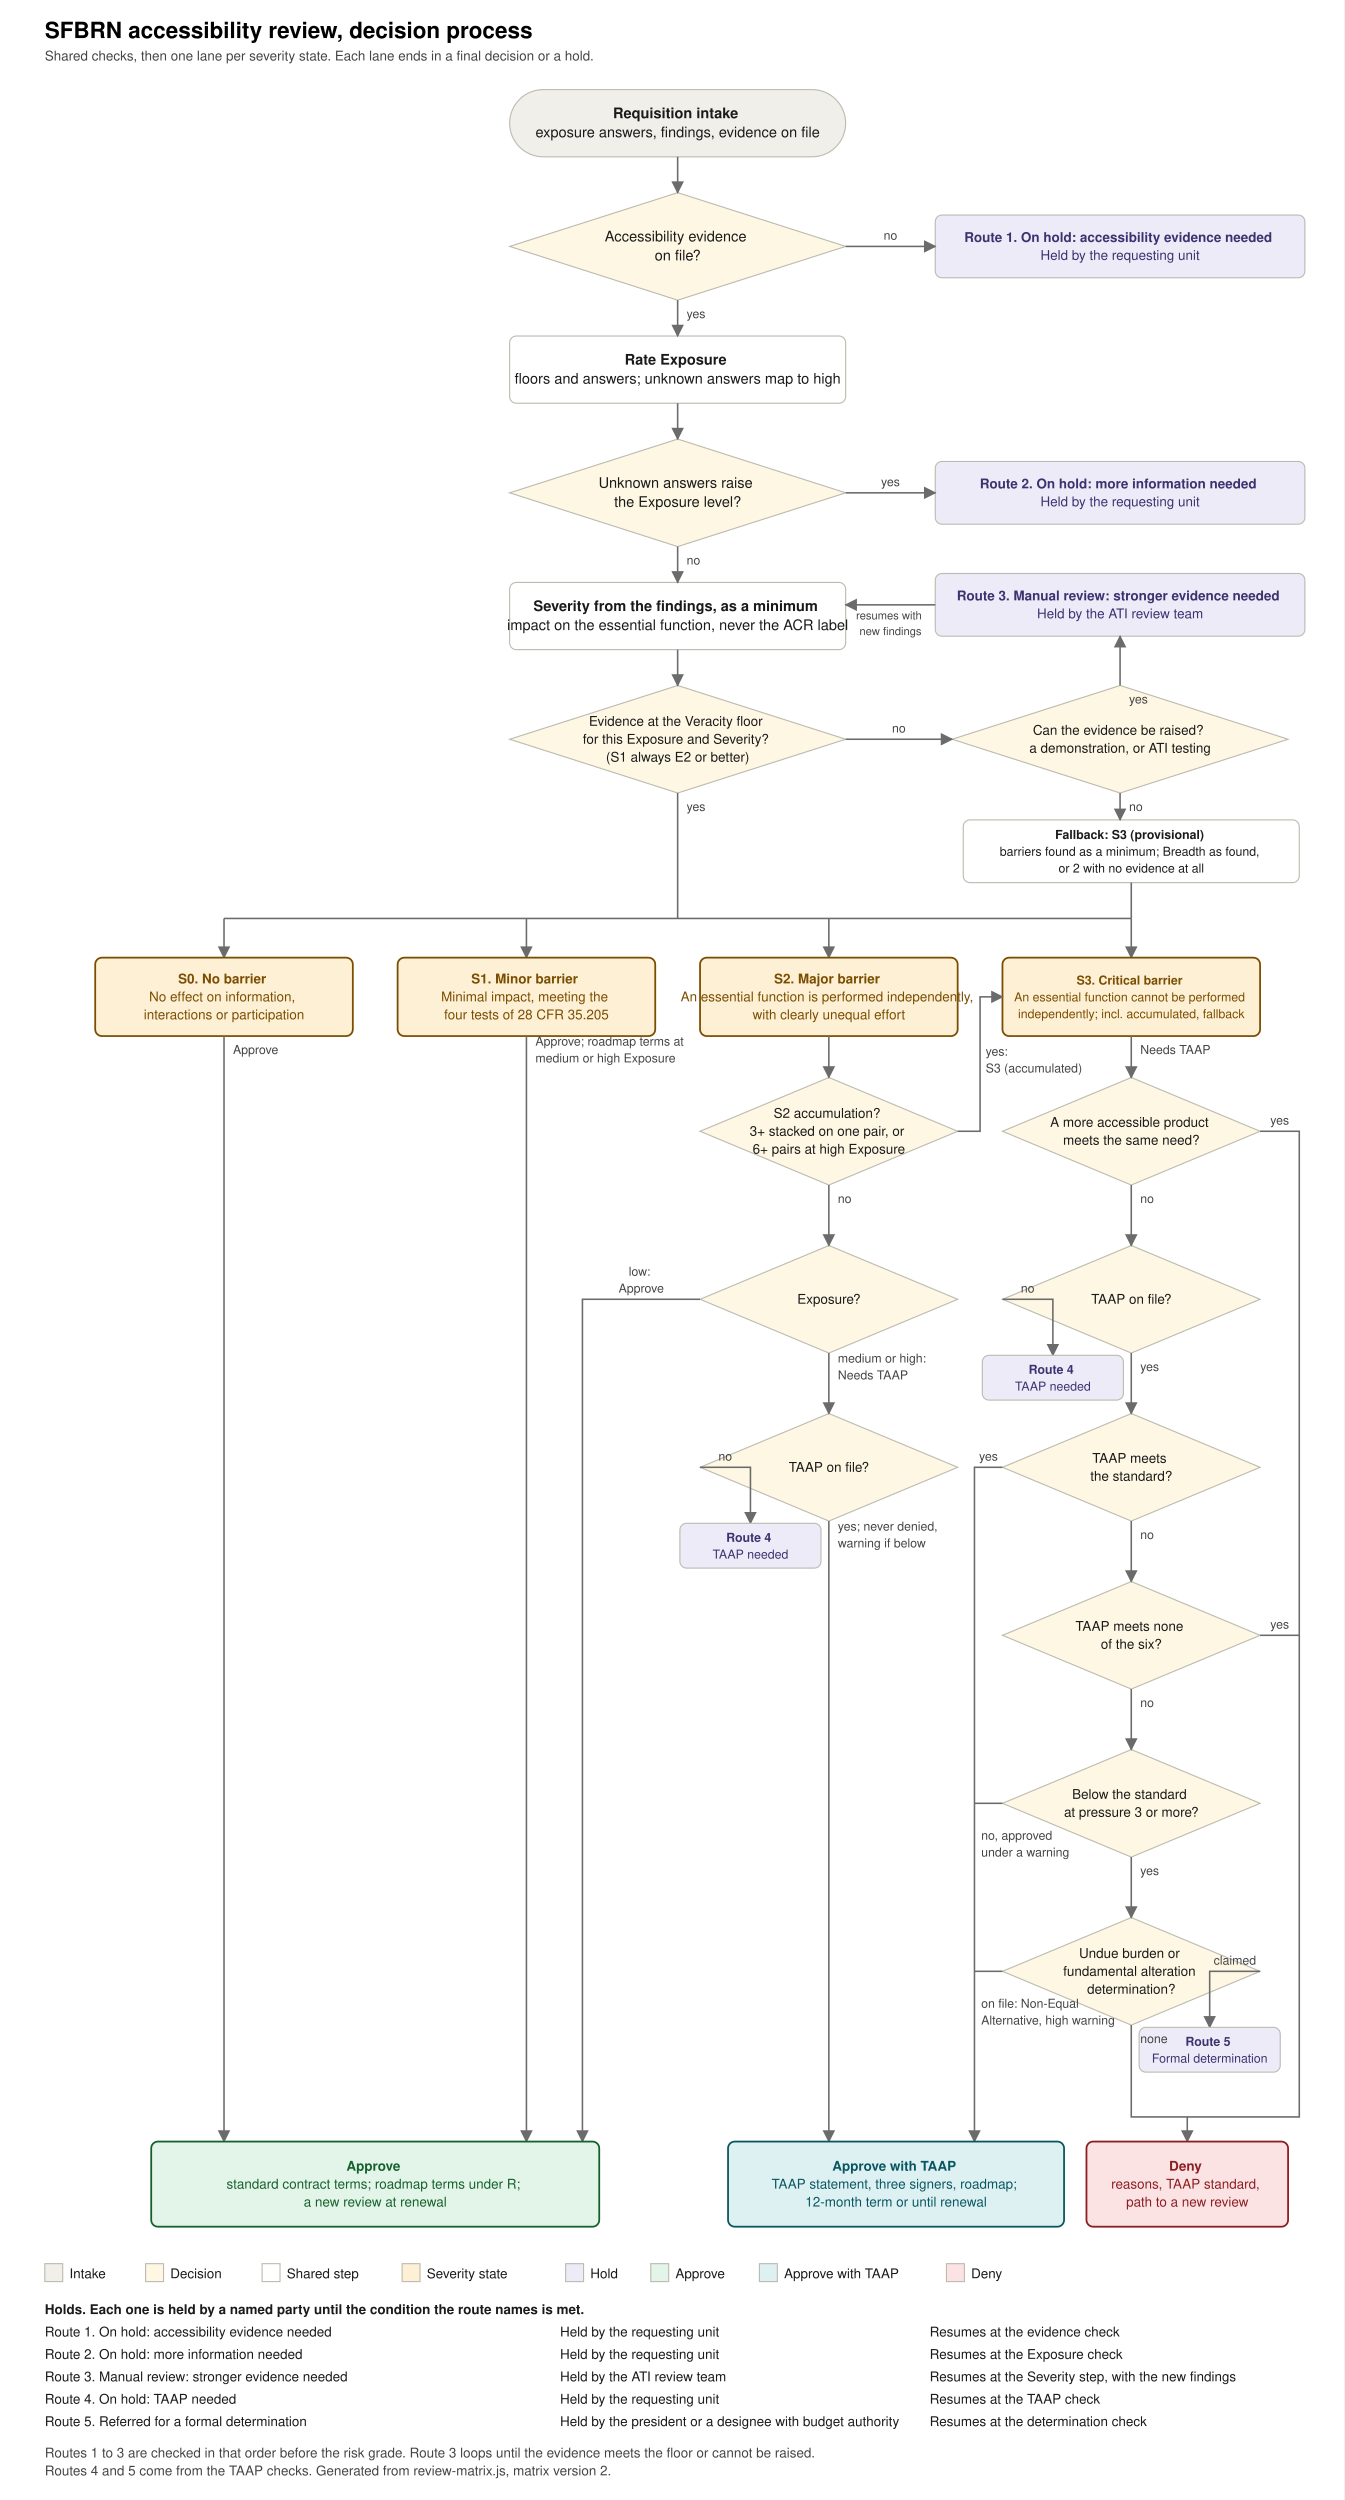
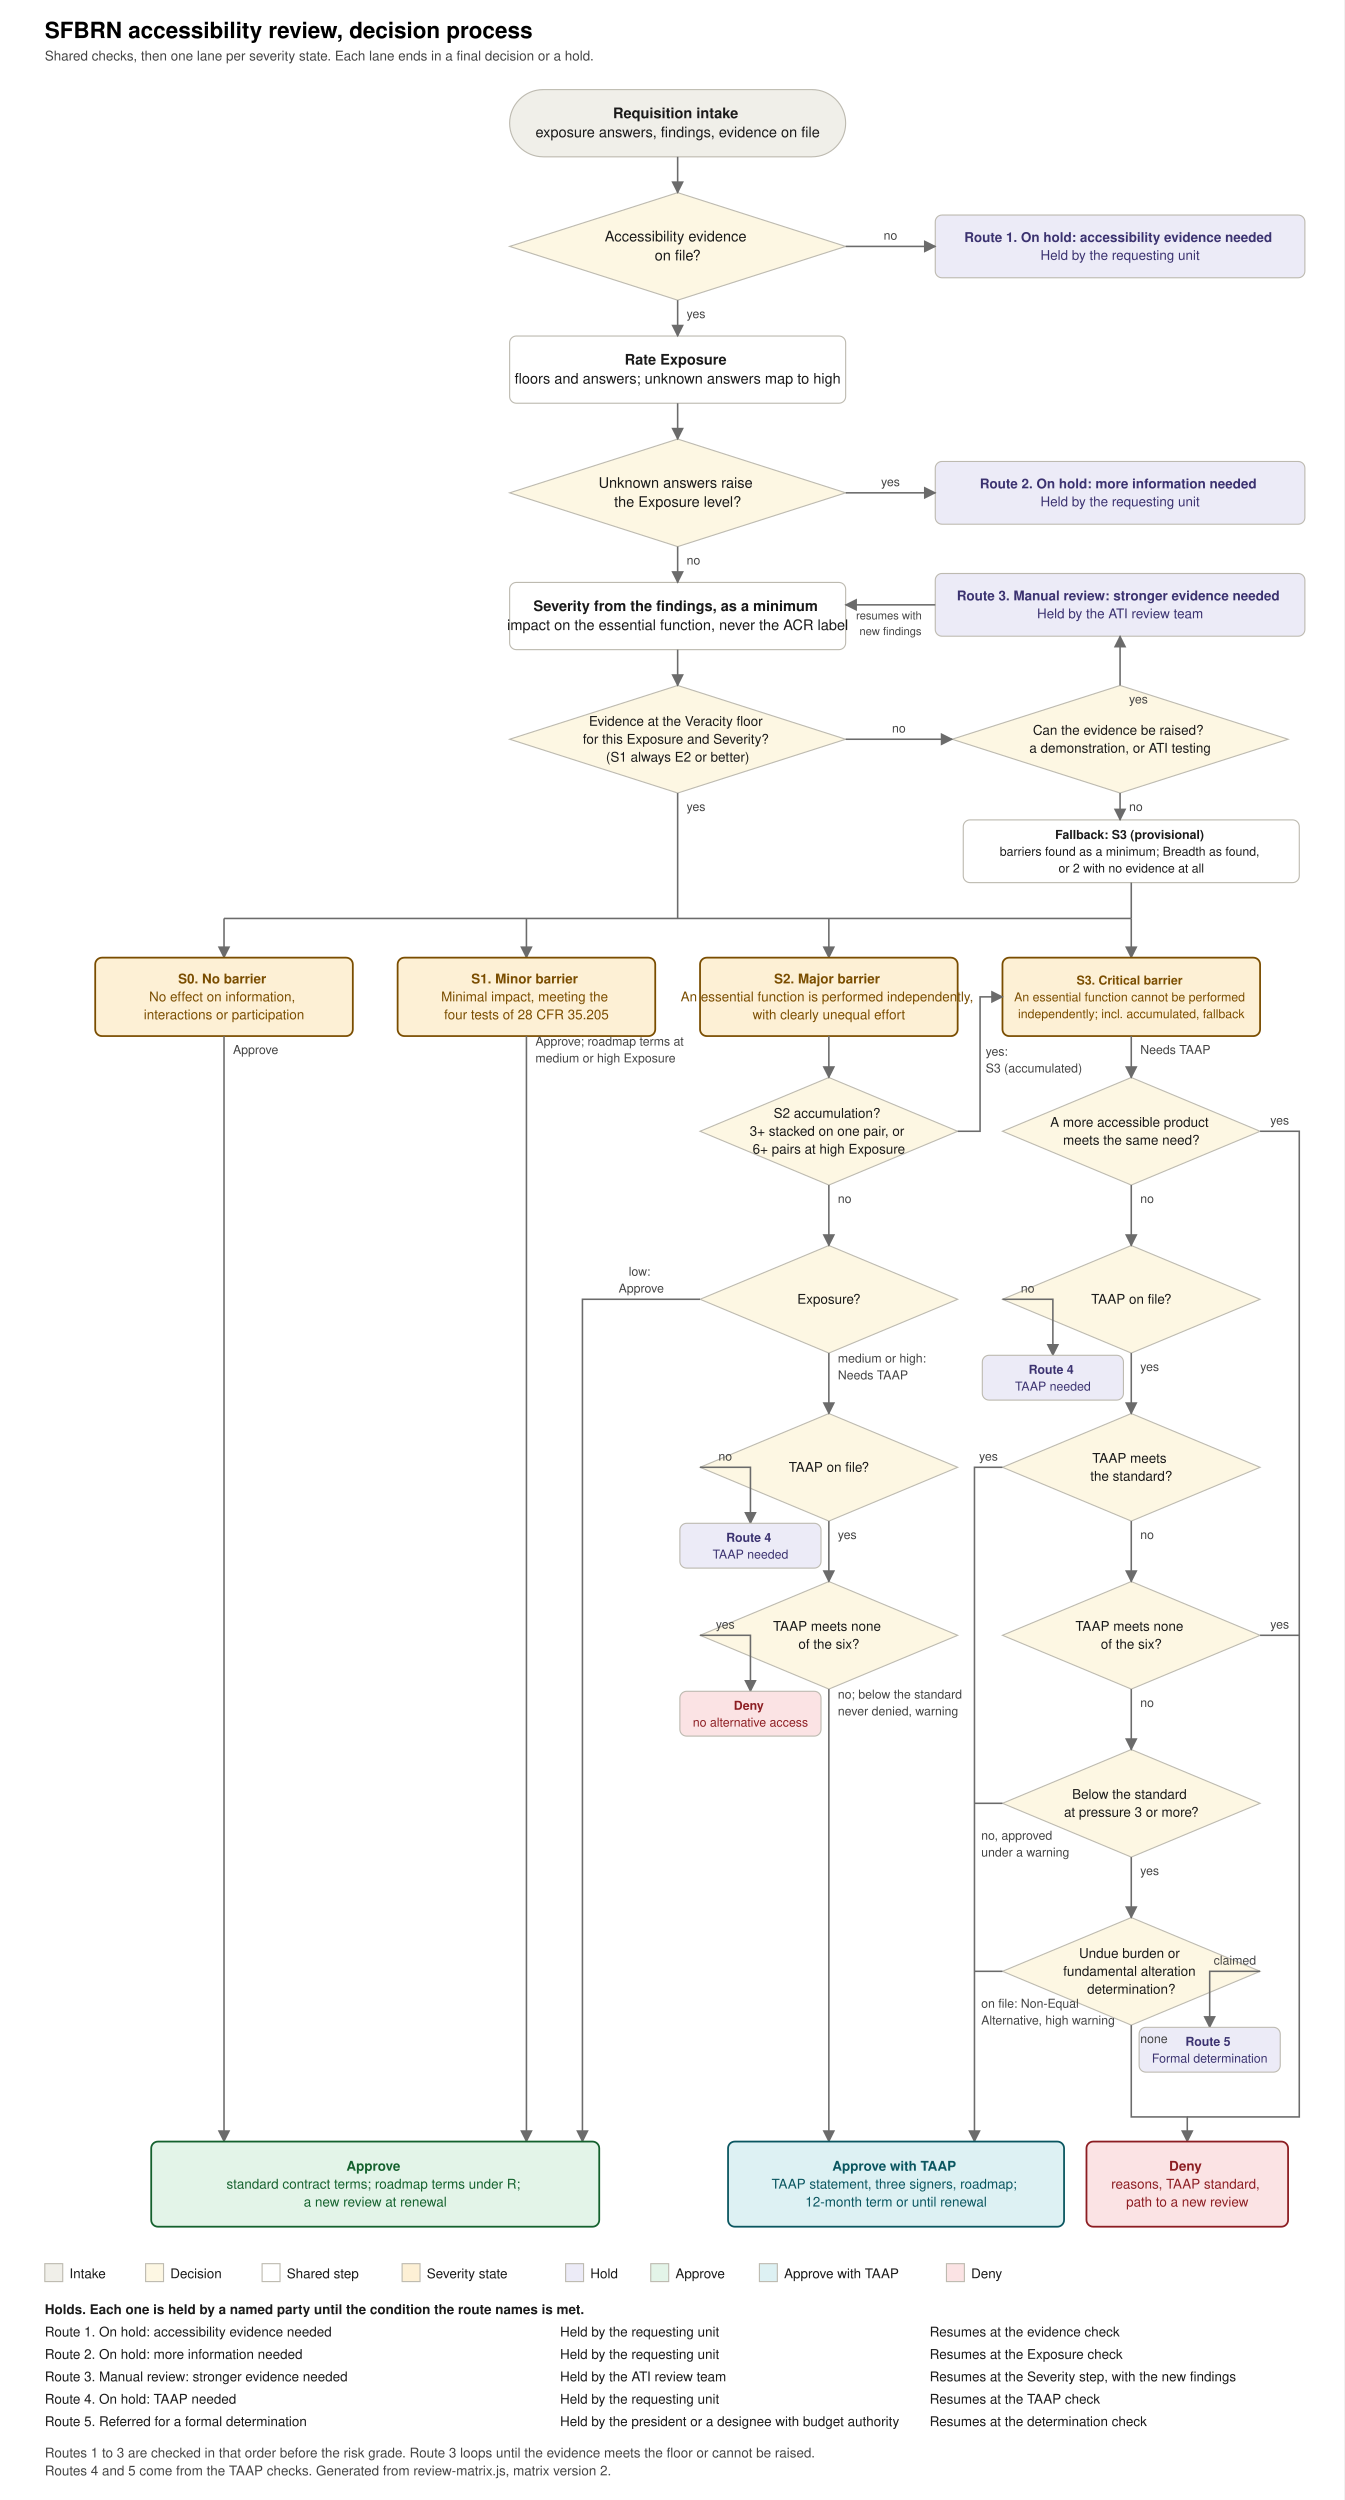
<svg xmlns="http://www.w3.org/2000/svg" viewBox="0 0 1200 2232" width="1200" height="2232" role="img" aria-labelledby="t d" font-family="Segoe UI, system-ui, -apple-system, Helvetica, Arial, sans-serif">
  <defs>
    <marker id="head" viewBox="0 0 10 10" refX="9" refY="5" markerWidth="8" markerHeight="8" orient="auto-start-reverse">
      <path d="M0,0 L10,5 L0,10 z" fill="#6b6b6b" />
    </marker>
  </defs>
  <rect width="1200" height="2232" fill="#ffffff" />
  <text x="40" y="34" font-size="20" font-weight="700">SFBRN accessibility review, decision process</text>
  <text x="40" y="54" font-size="12" fill="#444444">Shared checks, then one lane per severity state. Each lane ends in a final decision or a hold.</text>
  <rect x="455" y="80" width="300" height="60" rx="30" fill="#f0efe9" stroke="#bdbab0" stroke-width="1" />
  <text x="605" y="105.5" text-anchor="middle" font-size="13" fill="#1a1a1a">
    <tspan x="605" dy="0" font-weight="600">Requisition intake</tspan>
    <tspan x="605" dy="17" font-weight="400">exposure answers, findings, evidence on file</tspan>
  </text>
  <polygon points="605,172 755,220 605,268 455,220" fill="#fdf7e3" stroke="#bdbab0" />
  <text x="605" y="215.5" text-anchor="middle" font-size="13" fill="#1a1a1a">
    <tspan x="605" dy="0" font-weight="400">Accessibility evidence</tspan>
    <tspan x="605" dy="17" font-weight="400">on file?</tspan>
  </text>
  <rect x="455" y="300" width="300" height="60" rx="6" fill="#ffffff" stroke="#bdbab0" stroke-width="1" />
  <text x="605" y="325.5" text-anchor="middle" font-size="13" fill="#1a1a1a">
    <tspan x="605" dy="0" font-weight="600">Rate Exposure</tspan>
    <tspan x="605" dy="17" font-weight="400">floors and answers; unknown answers map to high</tspan>
  </text>
  <polygon points="605,392 755,440 605,488 455,440" fill="#fdf7e3" stroke="#bdbab0" />
  <text x="605" y="435.5" text-anchor="middle" font-size="13" fill="#1a1a1a">
    <tspan x="605" dy="0" font-weight="400">Unknown answers raise</tspan>
    <tspan x="605" dy="17" font-weight="400">the Exposure level?</tspan>
  </text>
  <rect x="455" y="520" width="300" height="60" rx="6" fill="#ffffff" stroke="#bdbab0" stroke-width="1" />
  <text x="605" y="545.5" text-anchor="middle" font-size="13" fill="#1a1a1a">
    <tspan x="605" dy="0" font-weight="600">Severity from the findings, as a minimum</tspan>
    <tspan x="605" dy="17" font-weight="400">impact on the essential function, never the ACR label</tspan>
  </text>
  <polygon points="605,612 755,660 605,708 455,660" fill="#fdf7e3" stroke="#bdbab0" />
  <text x="605" y="648" text-anchor="middle" font-size="12" fill="#1a1a1a">
    <tspan x="605" dy="0" font-weight="400">Evidence at the Veracity floor</tspan>
    <tspan x="605" dy="16" font-weight="400">for this Exposure and Severity?</tspan>
    <tspan x="605" dy="16" font-weight="400">(S1 always E2 or better)</tspan>
  </text>
  <rect x="835" y="192" width="330" height="56" rx="6" fill="#ecebf7" stroke="#bdbab0" stroke-width="1" />
  <text x="1000" y="216" text-anchor="middle" font-size="12" fill="#3b3270">
    <tspan x="1000" dy="0" font-weight="600">Route 1. On hold: accessibility evidence needed</tspan>
    <tspan x="1000" dy="16" font-weight="400">Held by the requesting unit</tspan>
  </text>
  <rect x="835" y="412" width="330" height="56" rx="6" fill="#ecebf7" stroke="#bdbab0" stroke-width="1" />
  <text x="1000" y="436" text-anchor="middle" font-size="12" fill="#3b3270">
    <tspan x="1000" dy="0" font-weight="600">Route 2. On hold: more information needed</tspan>
    <tspan x="1000" dy="16" font-weight="400">Held by the requesting unit</tspan>
  </text>
  <path d="M605,140 L605,172" fill="none" stroke="#6b6b6b" stroke-width="1.4" marker-end="url(#head)" />
  <path d="M755,220 L835,220" fill="none" stroke="#6b6b6b" stroke-width="1.4" marker-end="url(#head)" />
  <text x="795" y="214" text-anchor="middle" font-size="11" fill="#444444">
    <tspan x="795" dy="0" font-weight="400">no</tspan>
  </text>
  <path d="M605,268 L605,300" fill="none" stroke="#6b6b6b" stroke-width="1.4" marker-end="url(#head)" />
  <text x="613" y="284" text-anchor="start" font-size="11" fill="#444444">
    <tspan x="613" dy="0" font-weight="400">yes</tspan>
  </text>
  <path d="M605,360 L605,392" fill="none" stroke="#6b6b6b" stroke-width="1.4" marker-end="url(#head)" />
  <path d="M755,440 L835,440" fill="none" stroke="#6b6b6b" stroke-width="1.4" marker-end="url(#head)" />
  <text x="795" y="434" text-anchor="middle" font-size="11" fill="#444444">
    <tspan x="795" dy="0" font-weight="400">yes</tspan>
  </text>
  <path d="M605,488 L605,520" fill="none" stroke="#6b6b6b" stroke-width="1.4" marker-end="url(#head)" />
  <text x="613" y="504" text-anchor="start" font-size="11" fill="#444444">
    <tspan x="613" dy="0" font-weight="400">no</tspan>
  </text>
  <path d="M605,580 L605,612" fill="none" stroke="#6b6b6b" stroke-width="1.4" marker-end="url(#head)" />
  <polygon points="1000,612 1150,660 1000,708 850,660" fill="#fdf7e3" stroke="#bdbab0" />
  <text x="1000" y="656" text-anchor="middle" font-size="12" fill="#1a1a1a">
    <tspan x="1000" dy="0" font-weight="400">Can the evidence be raised?</tspan>
    <tspan x="1000" dy="16" font-weight="400">a demonstration, or ATI testing</tspan>
  </text>
  <path d="M755,660 L850,660" fill="none" stroke="#6b6b6b" stroke-width="1.4" marker-end="url(#head)" />
  <text x="802.5" y="654" text-anchor="middle" font-size="11" fill="#444444">
    <tspan x="802.5" dy="0" font-weight="400">no</tspan>
  </text>
  <rect x="835" y="512" width="330" height="56" rx="6" fill="#ecebf7" stroke="#bdbab0" stroke-width="1" />
  <text x="1000" y="536" text-anchor="middle" font-size="12" fill="#3b3270">
    <tspan x="1000" dy="0" font-weight="600">Route 3. Manual review: stronger evidence needed</tspan>
    <tspan x="1000" dy="16" font-weight="400">Held by the ATI review team</tspan>
  </text>
  <path d="M1000,612 L1000,568" fill="none" stroke="#6b6b6b" stroke-width="1.4" marker-end="url(#head)" />
  <text x="1008" y="628" text-anchor="start" font-size="11" fill="#444444">
    <tspan x="1008" dy="0" font-weight="400">yes</tspan>
  </text>
  <path d="M835,540 L755,540" fill="none" stroke="#6b6b6b" stroke-width="1.4" marker-end="url(#head)" />
  <text x="795" y="553" text-anchor="middle" font-size="10" fill="#444444">
    <tspan x="795" dy="0" font-weight="400">resumes with</tspan>
    <tspan x="795" dy="14" font-weight="400">new findings</tspan>
  </text>
  <rect x="860" y="732" width="300" height="56" rx="6" fill="#ffffff" stroke="#bdbab0" stroke-width="1" />
  <text x="1010" y="749" text-anchor="middle" font-size="11" fill="#1a1a1a">
    <tspan x="1010" dy="0" font-weight="600">Fallback: S3 (provisional)</tspan>
    <tspan x="1010" dy="15" font-weight="400">barriers found as a minimum; Breadth as found,</tspan>
    <tspan x="1010" dy="15" font-weight="400">or 2 with no evidence at all</tspan>
  </text>
  <path d="M1000,708 L1000,732" fill="none" stroke="#6b6b6b" stroke-width="1.4" marker-end="url(#head)" />
  <text x="1008" y="724" text-anchor="start" font-size="11" fill="#444444">
    <tspan x="1008" dy="0" font-weight="400">no</tspan>
  </text>
  <path d="M1010,788 L1010,820" fill="none" stroke="#6b6b6b" stroke-width="1.4" />
  <path d="M605,708 L605,820" fill="none" stroke="#6b6b6b" stroke-width="1.4" />
  <text x="613" y="724" text-anchor="start" font-size="11" fill="#444444">
    <tspan x="613" dy="0" font-weight="400">yes</tspan>
  </text>
  <path d="M200,820 L1010,820" fill="none" stroke="#6b6b6b" stroke-width="1.4" />
  <path d="M200,820 L200,855" fill="none" stroke="#6b6b6b" stroke-width="1.4" marker-end="url(#head)" />
  <path d="M470,820 L470,855" fill="none" stroke="#6b6b6b" stroke-width="1.4" marker-end="url(#head)" />
  <path d="M740,820 L740,855" fill="none" stroke="#6b6b6b" stroke-width="1.4" marker-end="url(#head)" />
  <path d="M1010,820 L1010,855" fill="none" stroke="#6b6b6b" stroke-width="1.4" marker-end="url(#head)" />
  <rect x="85" y="855" width="230" height="70" rx="6" fill="#fdf0d5" stroke="#7a4d00" stroke-width="1.6" />
  <text x="200" y="878" text-anchor="middle" font-size="12" fill="#7a4d00">
    <tspan x="200" dy="0" font-weight="600">S0. No barrier</tspan>
    <tspan x="200" dy="16" font-weight="400">No effect on information,</tspan>
    <tspan x="200" dy="16" font-weight="400">interactions or participation</tspan>
  </text>
  <rect x="355" y="855" width="230" height="70" rx="6" fill="#fdf0d5" stroke="#7a4d00" stroke-width="1.6" />
  <text x="470" y="878" text-anchor="middle" font-size="12" fill="#7a4d00">
    <tspan x="470" dy="0" font-weight="600">S1. Minor barrier</tspan>
    <tspan x="470" dy="16" font-weight="400">Minimal impact, meeting the</tspan>
    <tspan x="470" dy="16" font-weight="400">four tests of 28 CFR 35.205</tspan>
  </text>
  <rect x="625" y="855" width="230" height="70" rx="6" fill="#fdf0d5" stroke="#7a4d00" stroke-width="1.6" />
  <text x="740" y="878" text-anchor="middle" font-size="12" fill="#7a4d00">
    <tspan x="740" dy="0" font-weight="600">S2. Major barrier</tspan>
    <tspan x="740" dy="16" font-weight="400">An essential function is performed independently,</tspan>
    <tspan x="740" dy="16" font-weight="400">with clearly unequal effort</tspan>
  </text>
  <rect x="895" y="855" width="230" height="70" rx="6" fill="#fdf0d5" stroke="#7a4d00" stroke-width="1.6" />
  <text x="1010" y="879" text-anchor="middle" font-size="11" fill="#7a4d00">
    <tspan x="1010" dy="0" font-weight="600">S3. Critical barrier</tspan>
    <tspan x="1010" dy="15" font-weight="400">An essential function cannot be performed</tspan>
    <tspan x="1010" dy="15" font-weight="400">independently; incl. accumulated, fallback</tspan>
  </text>
  <path d="M200,925 L200,1912" fill="none" stroke="#6b6b6b" stroke-width="1.4" marker-end="url(#head)" />
  <text x="208" y="941" text-anchor="start" font-size="11" fill="#444444">
    <tspan x="208" dy="0" font-weight="400">Approve</tspan>
  </text>
  <path d="M470,925 L470,1912" fill="none" stroke="#6b6b6b" stroke-width="1.4" marker-end="url(#head)" />
  <text x="478" y="933.5" text-anchor="start" font-size="11" fill="#444444">
    <tspan x="478" dy="0" font-weight="400">Approve; roadmap terms at</tspan>
    <tspan x="478" dy="15" font-weight="400">medium or high Exposure</tspan>
  </text>
  <polygon points="740,962 855,1010 740,1058 625,1010" fill="#fdf7e3" stroke="#bdbab0" />
  <text x="740" y="998" text-anchor="middle" font-size="12" fill="#1a1a1a">
    <tspan x="740" dy="0" font-weight="400">S2 accumulation?</tspan>
    <tspan x="740" dy="16" font-weight="400">3+ stacked on one pair, or</tspan>
    <tspan x="740" dy="16" font-weight="400">6+ pairs at high Exposure</tspan>
  </text>
  <path d="M740,925 L740,962" fill="none" stroke="#6b6b6b" stroke-width="1.4" marker-end="url(#head)" />
  <path d="M855,1010 L875,1010 L875,890 L895,890" fill="none" stroke="#6b6b6b" stroke-width="1.4" marker-end="url(#head)" />
  <text x="880" y="942.5" text-anchor="start" font-size="11" fill="#444444">
    <tspan x="880" dy="0" font-weight="400">yes:</tspan>
    <tspan x="880" dy="15" font-weight="400">S3 (accumulated)</tspan>
  </text>
  <polygon points="740,1112 855,1160 740,1208 625,1160" fill="#fdf7e3" stroke="#bdbab0" />
  <text x="740" y="1164" text-anchor="middle" font-size="12" fill="#1a1a1a">
    <tspan x="740" dy="0" font-weight="400">Exposure?</tspan>
  </text>
  <path d="M740,1058 L740,1112" fill="none" stroke="#6b6b6b" stroke-width="1.4" marker-end="url(#head)" />
  <text x="748" y="1074" text-anchor="start" font-size="11" fill="#444444">
    <tspan x="748" dy="0" font-weight="400">no</tspan>
  </text>
  <path d="M625,1160 L520,1160 L520,1912" fill="none" stroke="#6b6b6b" stroke-width="1.4" marker-end="url(#head)" />
  <text x="572.5" y="1139" text-anchor="middle" font-size="11" fill="#444444">
    <tspan x="572.5" dy="0" font-weight="400">low:</tspan>
    <tspan x="572.5" dy="15" font-weight="400">Approve</tspan>
  </text>
  <polygon points="740,1262 855,1310 740,1358 625,1310" fill="#fdf7e3" stroke="#bdbab0" />
  <text x="740" y="1314" text-anchor="middle" font-size="12" fill="#1a1a1a">
    <tspan x="740" dy="0" font-weight="400">TAAP on file?</tspan>
  </text>
  <path d="M740,1208 L740,1262" fill="none" stroke="#6b6b6b" stroke-width="1.4" marker-end="url(#head)" />
  <text x="748" y="1216.5" text-anchor="start" font-size="11" fill="#444444">
    <tspan x="748" dy="0" font-weight="400">medium or high:</tspan>
    <tspan x="748" dy="15" font-weight="400">Needs TAAP</tspan>
  </text>
  <path d="M625,1310 L670,1310 L670,1360" fill="none" stroke="#6b6b6b" stroke-width="1.4" marker-end="url(#head)" />
  <text x="647.5" y="1304" text-anchor="middle" font-size="11" fill="#444444">
    <tspan x="647.5" dy="0" font-weight="400">no</tspan>
  </text>
  <rect x="607" y="1360" width="126" height="40" rx="6" fill="#ecebf7" stroke="#bdbab0" stroke-width="1" />
  <text x="670" y="1376.5" text-anchor="middle" font-size="11" fill="#3b3270">
    <tspan x="670" dy="0" font-weight="600">Route 4</tspan>
    <tspan x="670" dy="15" font-weight="400">TAAP needed</tspan>
  </text>
-   <path d="M740,1358 L740,1912" fill="none" stroke="#6b6b6b" stroke-width="1.4" marker-end="url(#head)" />
-   <text x="748" y="1366.5" text-anchor="start" font-size="11" fill="#444444">
-     <tspan x="748" dy="0" font-weight="400">yes; never denied,</tspan>
-     <tspan x="748" dy="15" font-weight="400">warning if below</tspan>
+   <polygon points="740,1412 855,1460 740,1508 625,1460" fill="#fdf7e3" stroke="#bdbab0" />
+   <text x="740" y="1456" text-anchor="middle" font-size="12" fill="#1a1a1a">
+     <tspan x="740" dy="0" font-weight="400">TAAP meets none</tspan>
+     <tspan x="740" dy="16" font-weight="400">of the six?</tspan>
+   </text>
+   <path d="M740,1358 L740,1412" fill="none" stroke="#6b6b6b" stroke-width="1.4" marker-end="url(#head)" />
+   <text x="748" y="1374" text-anchor="start" font-size="11" fill="#444444">
+     <tspan x="748" dy="0" font-weight="400">yes</tspan>
+   </text>
+   <path d="M625,1460 L670,1460 L670,1510" fill="none" stroke="#6b6b6b" stroke-width="1.4" marker-end="url(#head)" />
+   <text x="647.5" y="1454" text-anchor="middle" font-size="11" fill="#444444">
+     <tspan x="647.5" dy="0" font-weight="400">yes</tspan>
+   </text>
+   <rect x="607" y="1510" width="126" height="40" rx="6" fill="#fbe3e4" stroke="#bdbab0" stroke-width="1" />
+   <text x="670" y="1526.5" text-anchor="middle" font-size="11" fill="#8c1d22">
+     <tspan x="670" dy="0" font-weight="600">Deny</tspan>
+     <tspan x="670" dy="15" font-weight="400">no alternative access</tspan>
+   </text>
+   <path d="M740,1508 L740,1912" fill="none" stroke="#6b6b6b" stroke-width="1.4" marker-end="url(#head)" />
+   <text x="748" y="1516.5" text-anchor="start" font-size="11" fill="#444444">
+     <tspan x="748" dy="0" font-weight="400">no; below the standard</tspan>
+     <tspan x="748" dy="15" font-weight="400">never denied, warning</tspan>
  </text>
  <polygon points="1010,962 1125,1010 1010,1058 895,1010" fill="#fdf7e3" stroke="#bdbab0" />
  <text x="1010" y="1006" text-anchor="middle" font-size="12" fill="#1a1a1a">
    <tspan x="1010" dy="0" font-weight="400">A more accessible product</tspan>
    <tspan x="1010" dy="16" font-weight="400">meets the same need?</tspan>
  </text>
  <path d="M1010,925 L1010,962" fill="none" stroke="#6b6b6b" stroke-width="1.4" marker-end="url(#head)" />
  <text x="1018" y="941" text-anchor="start" font-size="11" fill="#444444">
    <tspan x="1018" dy="0" font-weight="400">Needs TAAP</tspan>
  </text>
  <path d="M1125,1010 L1160,1010 L1160,1890 L1060,1890" fill="none" stroke="#6b6b6b" stroke-width="1.4" />
  <text x="1142.5" y="1004" text-anchor="middle" font-size="11" fill="#444444">
    <tspan x="1142.5" dy="0" font-weight="400">yes</tspan>
  </text>
  <polygon points="1010,1112 1125,1160 1010,1208 895,1160" fill="#fdf7e3" stroke="#bdbab0" />
  <text x="1010" y="1164" text-anchor="middle" font-size="12" fill="#1a1a1a">
    <tspan x="1010" dy="0" font-weight="400">TAAP on file?</tspan>
  </text>
  <path d="M1010,1058 L1010,1112" fill="none" stroke="#6b6b6b" stroke-width="1.4" marker-end="url(#head)" />
  <text x="1018" y="1074" text-anchor="start" font-size="11" fill="#444444">
    <tspan x="1018" dy="0" font-weight="400">no</tspan>
  </text>
  <path d="M895,1160 L940,1160 L940,1210" fill="none" stroke="#6b6b6b" stroke-width="1.4" marker-end="url(#head)" />
  <text x="917.5" y="1154" text-anchor="middle" font-size="11" fill="#444444">
    <tspan x="917.5" dy="0" font-weight="400">no</tspan>
  </text>
  <rect x="877" y="1210" width="126" height="40" rx="6" fill="#ecebf7" stroke="#bdbab0" stroke-width="1" />
  <text x="940" y="1226.5" text-anchor="middle" font-size="11" fill="#3b3270">
    <tspan x="940" dy="0" font-weight="600">Route 4</tspan>
    <tspan x="940" dy="15" font-weight="400">TAAP needed</tspan>
  </text>
  <polygon points="1010,1262 1125,1310 1010,1358 895,1310" fill="#fdf7e3" stroke="#bdbab0" />
  <text x="1010" y="1306" text-anchor="middle" font-size="12" fill="#1a1a1a">
    <tspan x="1010" dy="0" font-weight="400">TAAP meets</tspan>
    <tspan x="1010" dy="16" font-weight="400">the standard?</tspan>
  </text>
  <path d="M1010,1208 L1010,1262" fill="none" stroke="#6b6b6b" stroke-width="1.4" marker-end="url(#head)" />
  <text x="1018" y="1224" text-anchor="start" font-size="11" fill="#444444">
    <tspan x="1018" dy="0" font-weight="400">yes</tspan>
  </text>
  <path d="M895,1310 L870,1310 L870,1912" fill="none" stroke="#6b6b6b" stroke-width="1.4" marker-end="url(#head)" />
  <text x="882.5" y="1304" text-anchor="middle" font-size="11" fill="#444444">
    <tspan x="882.5" dy="0" font-weight="400">yes</tspan>
  </text>
  <polygon points="1010,1412 1125,1460 1010,1508 895,1460" fill="#fdf7e3" stroke="#bdbab0" />
  <text x="1010" y="1456" text-anchor="middle" font-size="12" fill="#1a1a1a">
    <tspan x="1010" dy="0" font-weight="400">TAAP meets none</tspan>
    <tspan x="1010" dy="16" font-weight="400">of the six?</tspan>
  </text>
  <path d="M1010,1358 L1010,1412" fill="none" stroke="#6b6b6b" stroke-width="1.4" marker-end="url(#head)" />
  <text x="1018" y="1374" text-anchor="start" font-size="11" fill="#444444">
    <tspan x="1018" dy="0" font-weight="400">no</tspan>
  </text>
  <path d="M1125,1460 L1160,1460" fill="none" stroke="#6b6b6b" stroke-width="1.4" />
  <text x="1142.5" y="1454" text-anchor="middle" font-size="11" fill="#444444">
    <tspan x="1142.5" dy="0" font-weight="400">yes</tspan>
  </text>
  <polygon points="1010,1562 1125,1610 1010,1658 895,1610" fill="#fdf7e3" stroke="#bdbab0" />
  <text x="1010" y="1606" text-anchor="middle" font-size="12" fill="#1a1a1a">
    <tspan x="1010" dy="0" font-weight="400">Below the standard</tspan>
    <tspan x="1010" dy="16" font-weight="400">at pressure 3 or more?</tspan>
  </text>
  <path d="M1010,1508 L1010,1562" fill="none" stroke="#6b6b6b" stroke-width="1.4" marker-end="url(#head)" />
  <text x="1018" y="1524" text-anchor="start" font-size="11" fill="#444444">
    <tspan x="1018" dy="0" font-weight="400">no</tspan>
  </text>
  <path d="M895,1610 L870,1610" fill="none" stroke="#6b6b6b" stroke-width="1.4" />
  <text x="876" y="1642.5" text-anchor="start" font-size="11" fill="#444444">
    <tspan x="876" dy="0" font-weight="400">no, approved</tspan>
    <tspan x="876" dy="15" font-weight="400">under a warning</tspan>
  </text>
  <polygon points="1010,1712 1125,1760 1010,1808 895,1760" fill="#fdf7e3" stroke="#bdbab0" />
  <text x="1010" y="1748" text-anchor="middle" font-size="12" fill="#1a1a1a">
    <tspan x="1010" dy="0" font-weight="400">Undue burden or</tspan>
    <tspan x="1010" dy="16" font-weight="400">fundamental alteration</tspan>
    <tspan x="1010" dy="16" font-weight="400">determination?</tspan>
  </text>
  <path d="M1010,1658 L1010,1712" fill="none" stroke="#6b6b6b" stroke-width="1.4" marker-end="url(#head)" />
  <text x="1018" y="1674" text-anchor="start" font-size="11" fill="#444444">
    <tspan x="1018" dy="0" font-weight="400">yes</tspan>
  </text>
  <path d="M895,1760 L870,1760" fill="none" stroke="#6b6b6b" stroke-width="1.4" />
  <text x="876" y="1792.5" text-anchor="start" font-size="11" fill="#444444">
    <tspan x="876" dy="0" font-weight="400">on file: Non-Equal</tspan>
    <tspan x="876" dy="15" font-weight="400">Alternative, high warning</tspan>
  </text>
  <path d="M1125,1760 L1080,1760 L1080,1810" fill="none" stroke="#6b6b6b" stroke-width="1.4" marker-end="url(#head)" />
  <text x="1102.5" y="1754" text-anchor="middle" font-size="11" fill="#444444">
    <tspan x="1102.5" dy="0" font-weight="400">claimed</tspan>
  </text>
  <rect x="1017" y="1810" width="126" height="40" rx="6" fill="#ecebf7" stroke="#bdbab0" stroke-width="1" />
  <text x="1080" y="1826.5" text-anchor="middle" font-size="11" fill="#3b3270">
    <tspan x="1080" dy="0" font-weight="600">Route 5</tspan>
    <tspan x="1080" dy="15" font-weight="400">Formal determination</tspan>
  </text>
  <path d="M1010,1808 L1010,1890 L1060,1890 L1060,1912" fill="none" stroke="#6b6b6b" stroke-width="1.4" marker-end="url(#head)" />
  <text x="1018" y="1824" text-anchor="start" font-size="11" fill="#444444">
    <tspan x="1018" dy="0" font-weight="400">none</tspan>
  </text>
  <rect x="135" y="1912" width="400" height="76" rx="6" fill="#e3f4e8" stroke="#14612d" stroke-width="1.6" />
  <text x="335" y="1938" text-anchor="middle" font-size="12" fill="#14612d">
    <tspan x="335" dy="0" font-weight="600">Approve</tspan>
    <tspan x="335" dy="16" font-weight="400">standard contract terms; roadmap terms under R;</tspan>
    <tspan x="335" dy="16" font-weight="400">a new review at renewal</tspan>
  </text>
  <rect x="650" y="1912" width="300" height="76" rx="6" fill="#ddf1f3" stroke="#0a5660" stroke-width="1.6" />
  <text x="800" y="1938" text-anchor="middle" font-size="12" fill="#0a5660">
    <tspan x="800" dy="0" font-weight="600">Approve with TAAP</tspan>
    <tspan x="800" dy="16" font-weight="400">TAAP statement, three signers, roadmap;</tspan>
    <tspan x="800" dy="16" font-weight="400">12-month term or until renewal</tspan>
  </text>
  <rect x="970" y="1912" width="180" height="76" rx="6" fill="#fbe3e4" stroke="#8c1d22" stroke-width="1.6" />
  <text x="1060" y="1938" text-anchor="middle" font-size="12" fill="#8c1d22">
    <tspan x="1060" dy="0" font-weight="600">Deny</tspan>
    <tspan x="1060" dy="16" font-weight="400">reasons, TAAP standard,</tspan>
    <tspan x="1060" dy="16" font-weight="400">path to a new review</tspan>
  </text>
  <rect x="40" y="2021" width="16" height="16" fill="#f0efe9" stroke="#bdbab0" />
  <text x="62" y="2034" text-anchor="start" font-size="12" fill="#1a1a1a">
    <tspan x="62" dy="0" font-weight="400">Intake</tspan>
  </text>
  <rect x="130" y="2021" width="16" height="16" fill="#fdf7e3" stroke="#bdbab0" />
  <text x="152" y="2034" text-anchor="start" font-size="12" fill="#1a1a1a">
    <tspan x="152" dy="0" font-weight="400">Decision</tspan>
  </text>
  <rect x="234" y="2021" width="16" height="16" fill="#ffffff" stroke="#bdbab0" />
  <text x="256" y="2034" text-anchor="start" font-size="12" fill="#1a1a1a">
    <tspan x="256" dy="0" font-weight="400">Shared step</tspan>
  </text>
  <rect x="359" y="2021" width="16" height="16" fill="#fdf0d5" stroke="#bdbab0" />
  <text x="381" y="2034" text-anchor="start" font-size="12" fill="#1a1a1a">
    <tspan x="381" dy="0" font-weight="400">Severity state</tspan>
  </text>
  <rect x="505" y="2021" width="16" height="16" fill="#ecebf7" stroke="#bdbab0" />
  <text x="527" y="2034" text-anchor="start" font-size="12" fill="#1a1a1a">
    <tspan x="527" dy="0" font-weight="400">Hold</tspan>
  </text>
  <rect x="581" y="2021" width="16" height="16" fill="#e3f4e8" stroke="#bdbab0" />
  <text x="603" y="2034" text-anchor="start" font-size="12" fill="#1a1a1a">
    <tspan x="603" dy="0" font-weight="400">Approve</tspan>
  </text>
  <rect x="678" y="2021" width="16" height="16" fill="#ddf1f3" stroke="#bdbab0" />
  <text x="700" y="2034" text-anchor="start" font-size="12" fill="#1a1a1a">
    <tspan x="700" dy="0" font-weight="400">Approve with TAAP</tspan>
  </text>
  <rect x="845" y="2021" width="16" height="16" fill="#fbe3e4" stroke="#bdbab0" />
  <text x="867" y="2034" text-anchor="start" font-size="12" fill="#1a1a1a">
    <tspan x="867" dy="0" font-weight="400">Deny</tspan>
  </text>
  <text x="40" y="2066" text-anchor="start" font-size="12" fill="#1a1a1a">
    <tspan x="40" dy="0" font-weight="600">Holds. Each one is held by a named party until the condition the route names is met.</tspan>
  </text>
  <text x="40" y="2086" text-anchor="start" font-size="12" fill="#1a1a1a">
    <tspan x="40" dy="0" font-weight="400">Route 1. On hold: accessibility evidence needed</tspan>
  </text>
  <text x="500" y="2086" text-anchor="start" font-size="12" fill="#1a1a1a">
    <tspan x="500" dy="0" font-weight="400">Held by the requesting unit</tspan>
  </text>
  <text x="830" y="2086" text-anchor="start" font-size="12" fill="#1a1a1a">
    <tspan x="830" dy="0" font-weight="400">Resumes at the evidence check</tspan>
  </text>
  <text x="40" y="2106" text-anchor="start" font-size="12" fill="#1a1a1a">
    <tspan x="40" dy="0" font-weight="400">Route 2. On hold: more information needed</tspan>
  </text>
  <text x="500" y="2106" text-anchor="start" font-size="12" fill="#1a1a1a">
    <tspan x="500" dy="0" font-weight="400">Held by the requesting unit</tspan>
  </text>
  <text x="830" y="2106" text-anchor="start" font-size="12" fill="#1a1a1a">
    <tspan x="830" dy="0" font-weight="400">Resumes at the Exposure check</tspan>
  </text>
  <text x="40" y="2126" text-anchor="start" font-size="12" fill="#1a1a1a">
    <tspan x="40" dy="0" font-weight="400">Route 3. Manual review: stronger evidence needed</tspan>
  </text>
  <text x="500" y="2126" text-anchor="start" font-size="12" fill="#1a1a1a">
    <tspan x="500" dy="0" font-weight="400">Held by the ATI review team</tspan>
  </text>
  <text x="830" y="2126" text-anchor="start" font-size="12" fill="#1a1a1a">
    <tspan x="830" dy="0" font-weight="400">Resumes at the Severity step, with the new findings</tspan>
  </text>
  <text x="40" y="2146" text-anchor="start" font-size="12" fill="#1a1a1a">
    <tspan x="40" dy="0" font-weight="400">Route 4. On hold: TAAP needed</tspan>
  </text>
  <text x="500" y="2146" text-anchor="start" font-size="12" fill="#1a1a1a">
    <tspan x="500" dy="0" font-weight="400">Held by the requesting unit</tspan>
  </text>
  <text x="830" y="2146" text-anchor="start" font-size="12" fill="#1a1a1a">
    <tspan x="830" dy="0" font-weight="400">Resumes at the TAAP check</tspan>
  </text>
  <text x="40" y="2166" text-anchor="start" font-size="12" fill="#1a1a1a">
    <tspan x="40" dy="0" font-weight="400">Route 5. Referred for a formal determination</tspan>
  </text>
  <text x="500" y="2166" text-anchor="start" font-size="12" fill="#1a1a1a">
    <tspan x="500" dy="0" font-weight="400">Held by the president or a designee with budget authority</tspan>
  </text>
  <text x="830" y="2166" text-anchor="start" font-size="12" fill="#1a1a1a">
    <tspan x="830" dy="0" font-weight="400">Resumes at the determination check</tspan>
  </text>
  <text x="40" y="2194" text-anchor="start" font-size="12" fill="#444444">
    <tspan x="40" dy="0" font-weight="400">Routes 1 to 3 are checked in that order before the risk grade. Route 3 loops until the evidence meets the floor or cannot be raised.</tspan>
    <tspan x="40" dy="16" font-weight="400">Routes 4 and 5 come from the TAAP checks. Generated from review-matrix.js, matrix version 2.</tspan>
  </text>
</svg>
